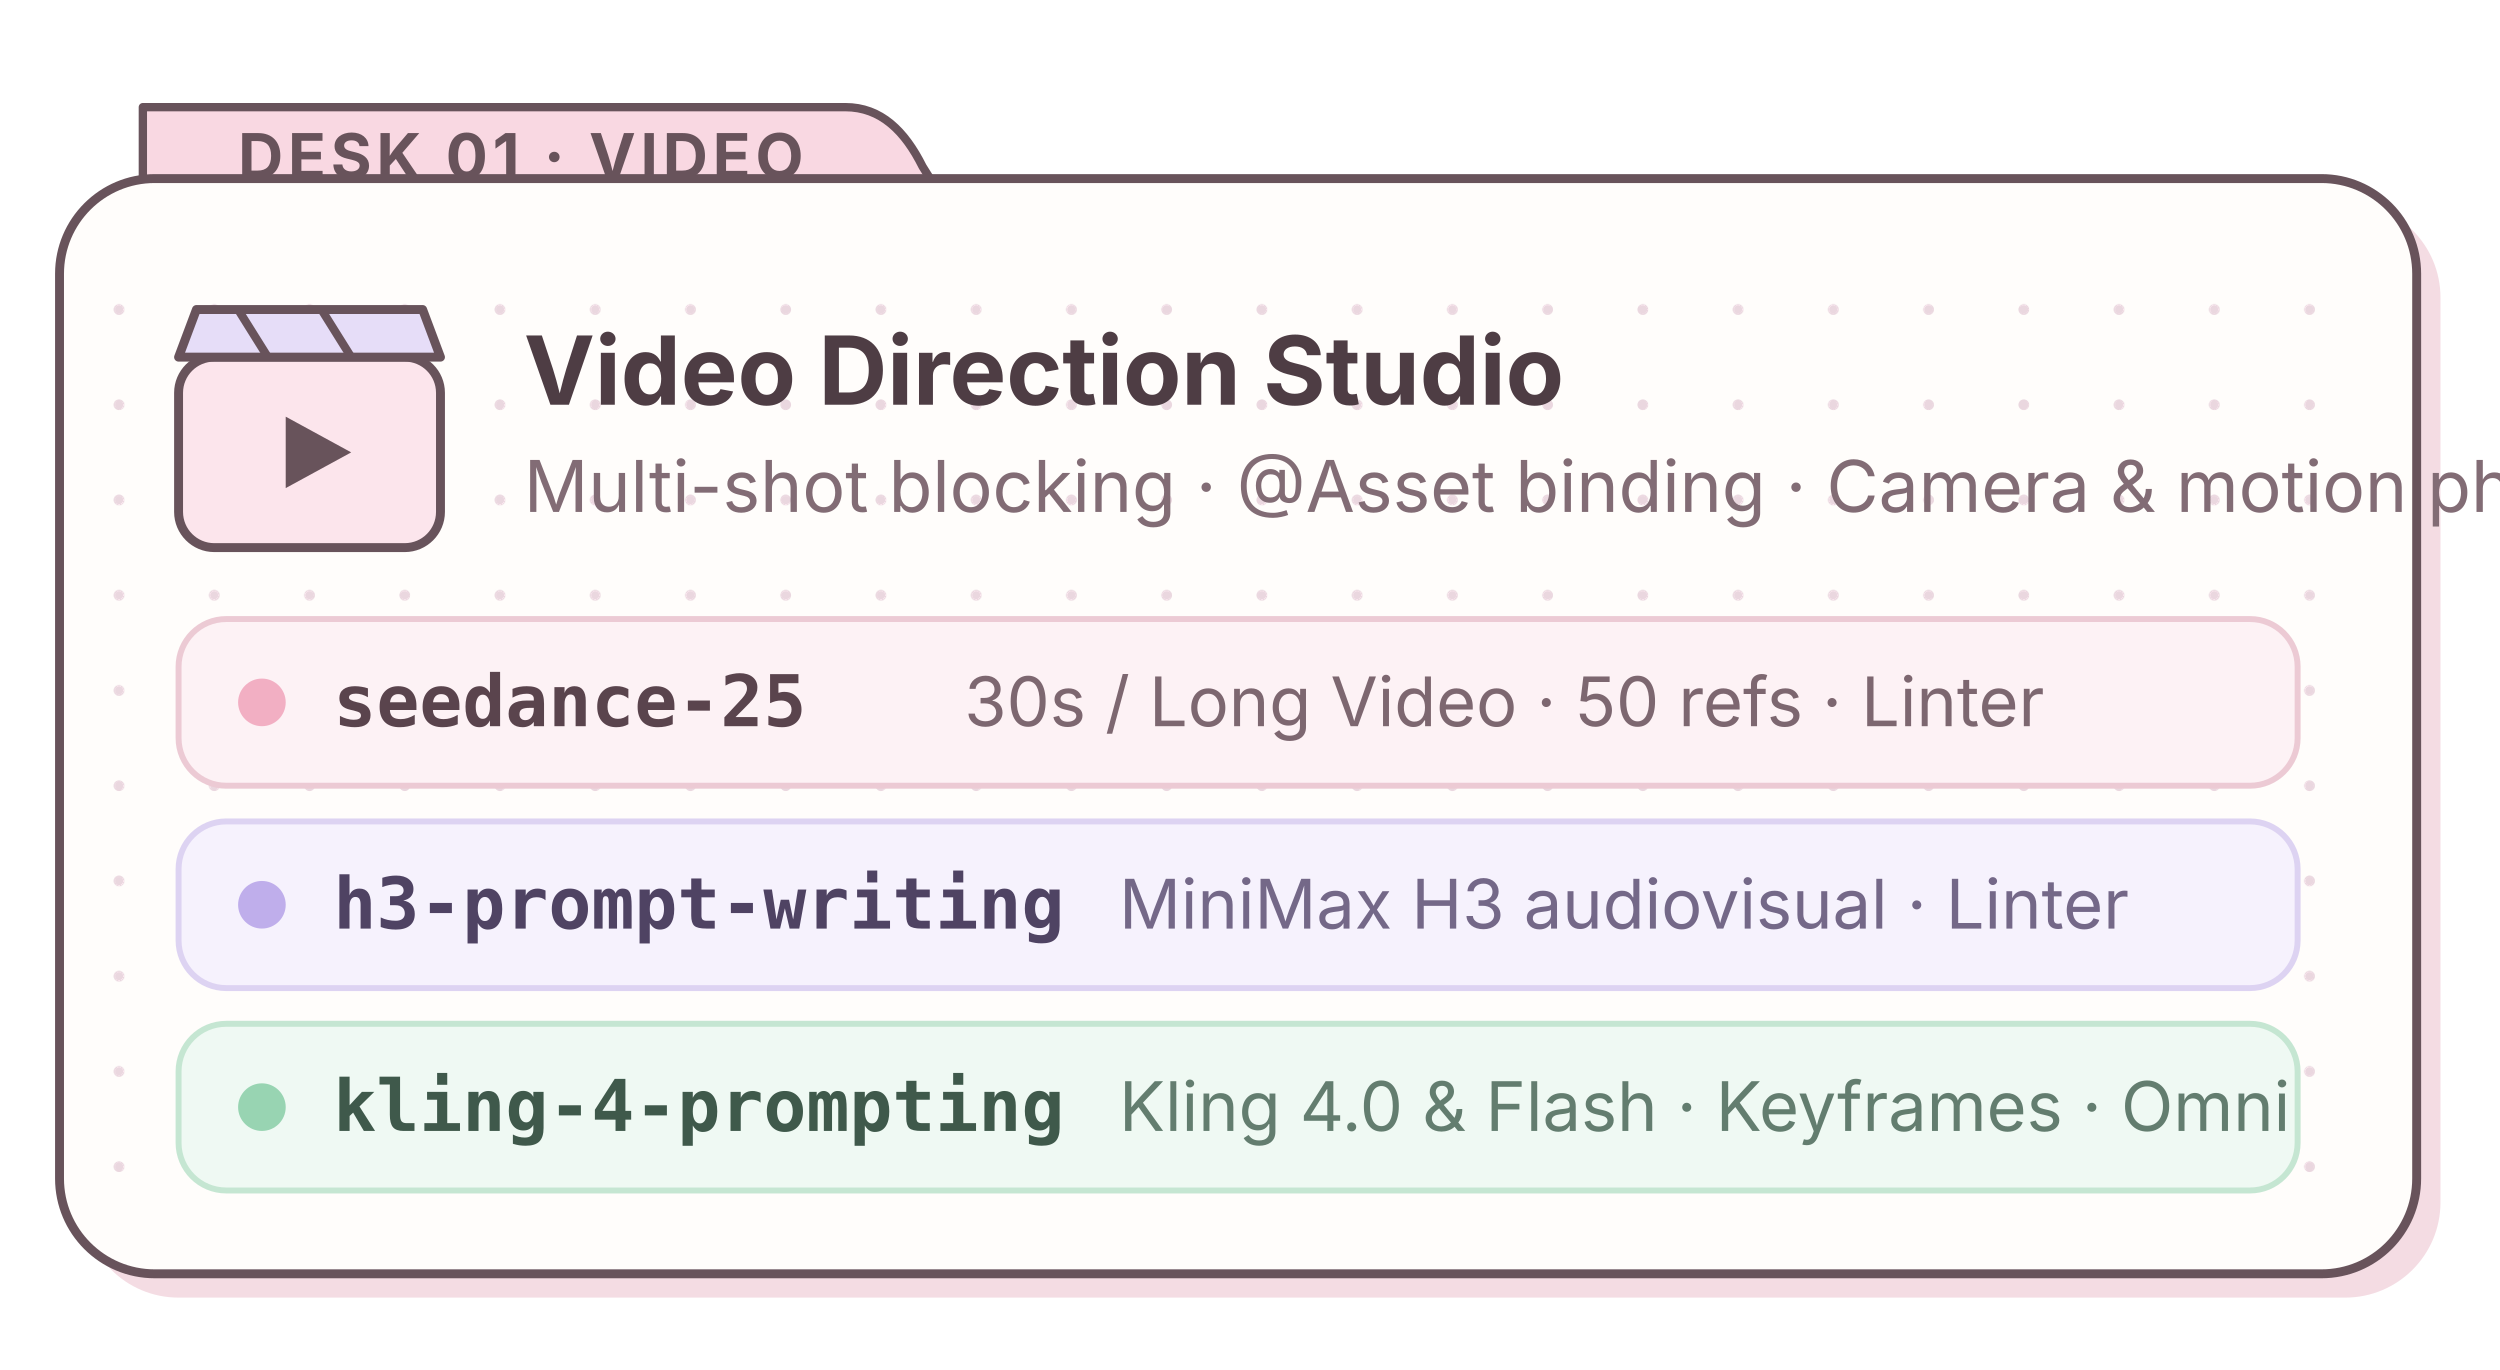
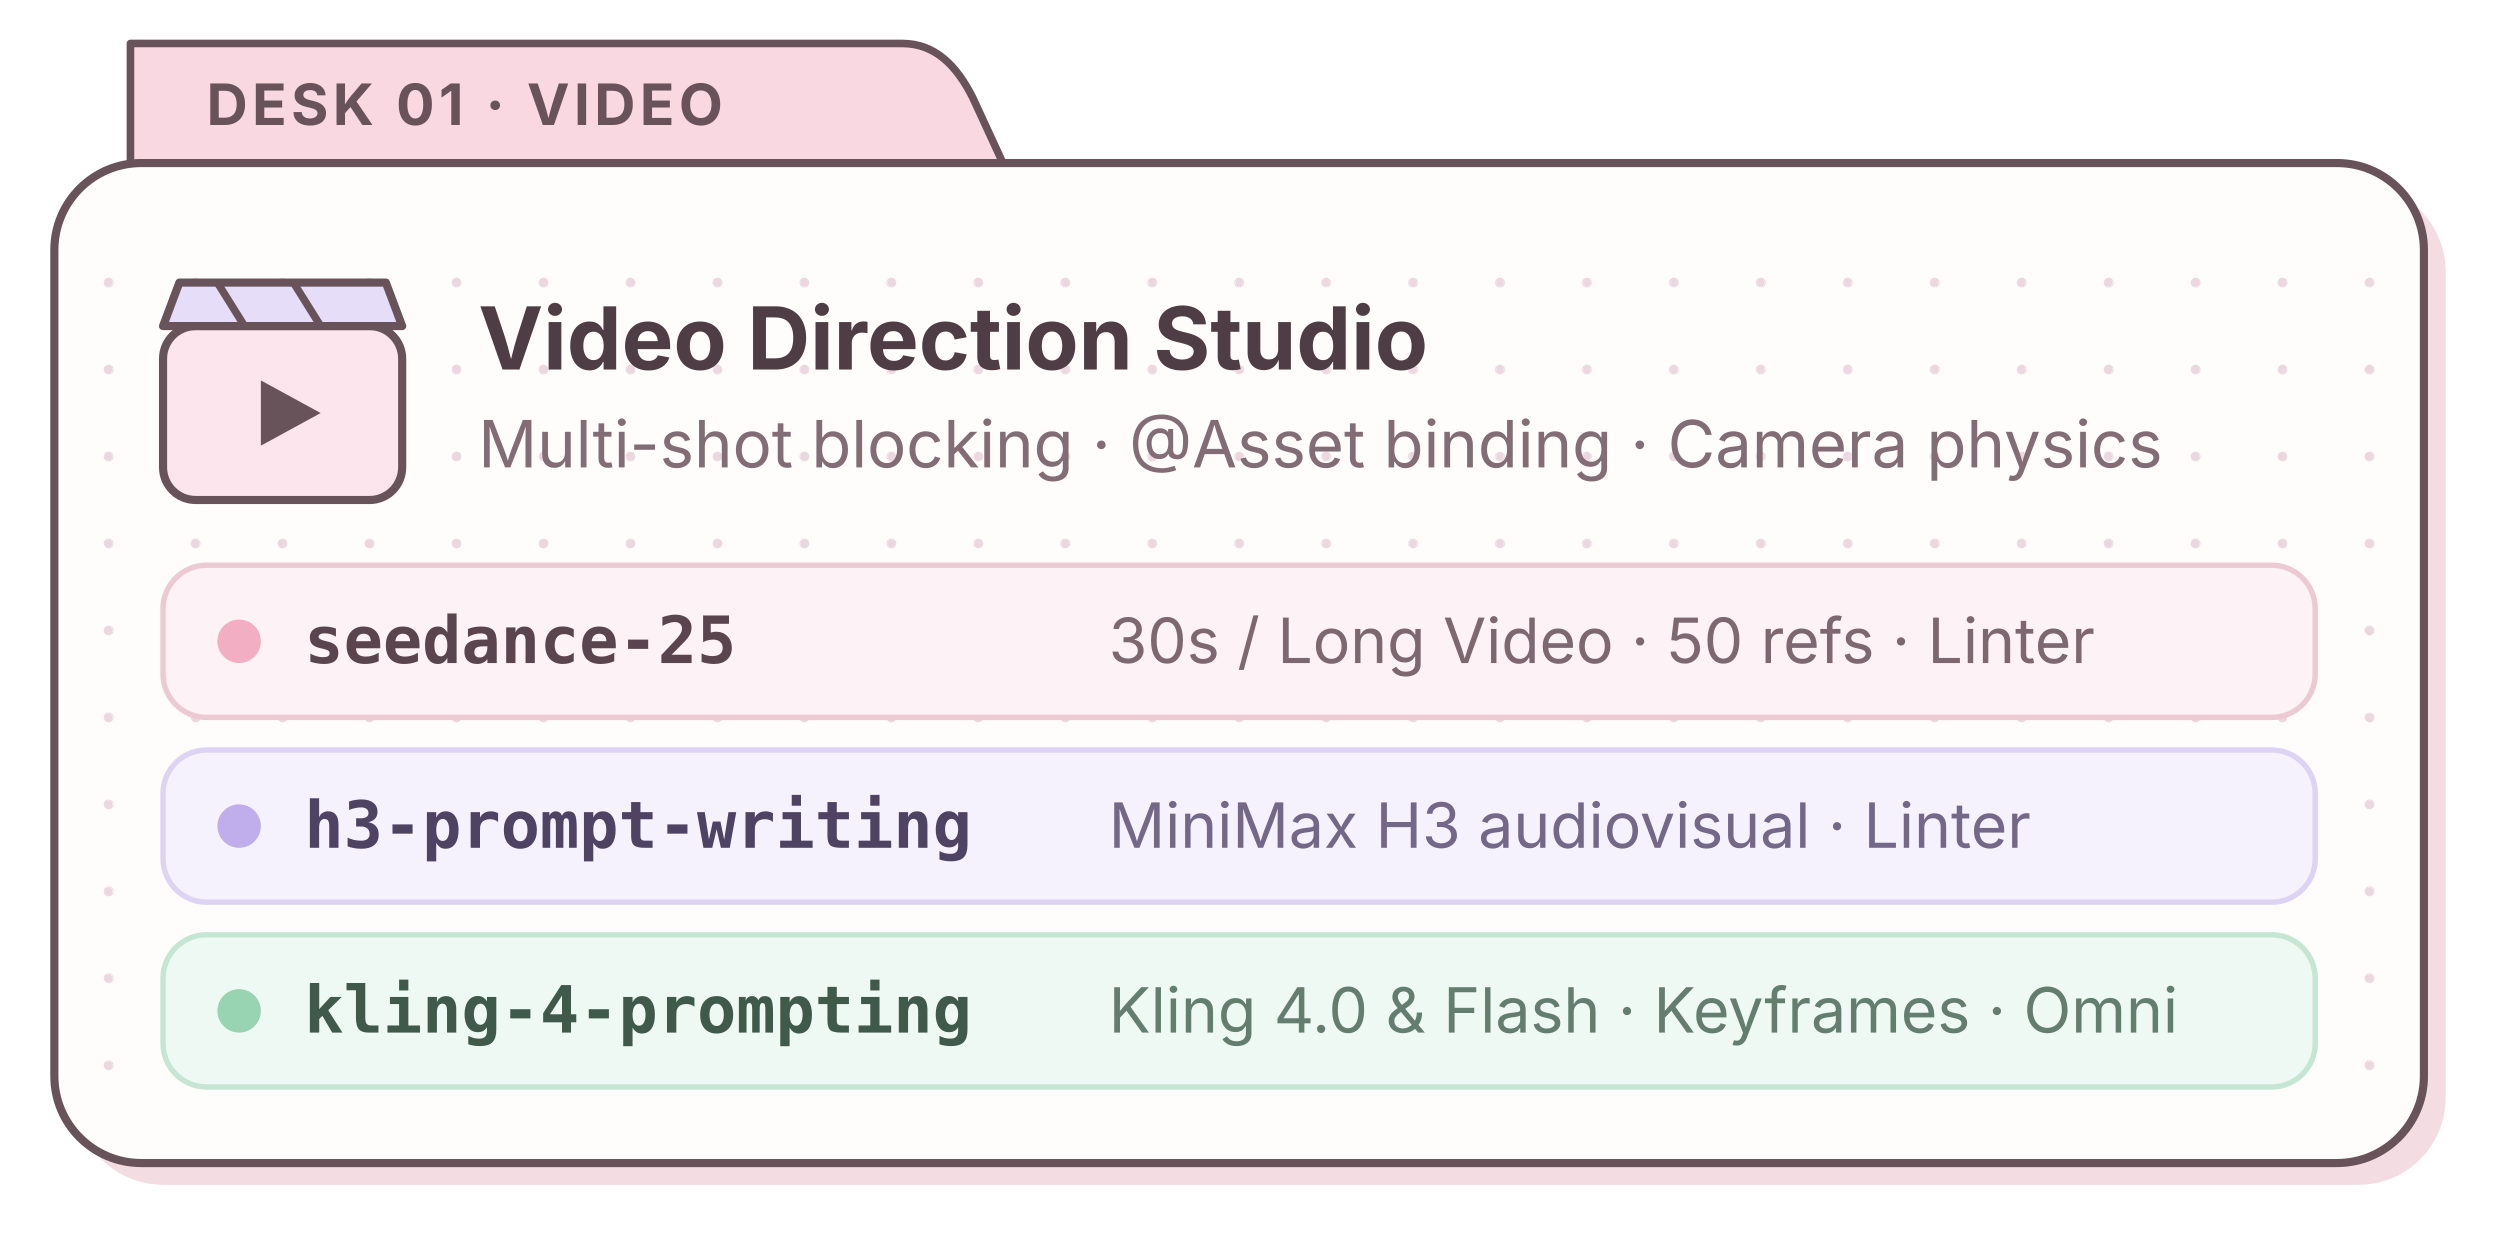
- <svg xmlns="http://www.w3.org/2000/svg" viewBox="0 0 420 230" width="420" height="230">
+ <svg xmlns="http://www.w3.org/2000/svg" viewBox="0 0 460 230" width="460" height="230">
  <defs>
    <pattern id="dotGridV" width="16" height="16" patternUnits="userSpaceOnUse">
      <circle cx="4" cy="4" r="0.9" fill="#EAD7DF" />
    </pattern>
  </defs>
-   <path d="M24 18 L142 18 C148 18 152 22 155 28 L160 36 L24 36 Z" fill="#F9D8E2" stroke="#68535B" stroke-width="1.4" stroke-linejoin="round" />
-   <text x="40" y="30" font-family="-apple-system, BlinkMacSystemFont, 'Segoe UI', 'Hiragino Sans', sans-serif" font-size="10.5" font-weight="700" fill="#68535B" letter-spacing="0.8">DESK 01 · VIDEO</text>
-   <rect x="14" y="34" width="396" height="184" rx="16" fill="#F4DCE3" />
-   <rect x="10" y="30" width="396" height="184" rx="16" fill="#FFFDFB" stroke="#68535B" stroke-width="1.5" />
-   <rect x="18" y="38" width="380" height="168" rx="12" fill="url(#dotGridV)" />
+   <path d="M24 8 L166 8 C172 8 176 12 179 18 L185 31 L24 31 Z" fill="#F9D8E2" stroke="#68535B" stroke-width="1.4" stroke-linejoin="round" />
+   <text x="38" y="23" font-family="-apple-system, BlinkMacSystemFont, 'Segoe UI', 'Hiragino Sans', sans-serif" font-size="10.5" font-weight="700" fill="#68535B" letter-spacing="0.8">DESK 01 · VIDEO</text>
+   <rect x="14" y="34" width="436" height="184" rx="16" fill="#F4DCE3" />
+   <rect x="10" y="30" width="436" height="184" rx="16" fill="#FFFDFB" stroke="#68535B" stroke-width="1.5" />
+   <rect x="18" y="38" width="420" height="168" rx="12" fill="url(#dotGridV)" />
  <g transform="translate(30, 50)">
    <rect x="0" y="10" width="44" height="32" rx="6" fill="#FCE5EC" stroke="#68535B" stroke-width="1.5" />
    <path d="M0 10 L44 10 L41 2 L3 2 Z" fill="#E6DDF8" stroke="#68535B" stroke-width="1.5" stroke-linejoin="round" />
    <line x1="10" y1="2" x2="15" y2="10" stroke="#68535B" stroke-width="1.4" />
    <line x1="24" y1="2" x2="29" y2="10" stroke="#68535B" stroke-width="1.4" />
    <path d="M18 20 L18 32 L29 26 Z" fill="#68535B" />
  </g>
  <text x="88" y="68" font-family="-apple-system, BlinkMacSystemFont, 'Segoe UI', 'Hiragino Sans', sans-serif" font-size="16" font-weight="700" fill="#4E3D44">Video Direction Studio</text>
-   <text x="88" y="86" font-family="-apple-system, BlinkMacSystemFont, 'Segoe UI', 'Hiragino Sans', sans-serif" font-size="12" fill="#826C75">Multi-shot blocking · @Asset binding · Camera &amp; motion physics</text>
+   <text x="88" y="86" font-family="-apple-system, BlinkMacSystemFont, 'Segoe UI', 'Hiragino Sans', sans-serif" font-size="12" fill="#826C75">Multi-shot blocking · @Asset binding · Camera physics</text>
  <g transform="translate(30, 104)">
-     <rect x="0" y="0" width="356" height="28" rx="8" fill="#FDF2F5" stroke="#ECCAD4" stroke-width="1" />
+     <rect x="0" y="0" width="396" height="28" rx="8" fill="#FDF2F5" stroke="#ECCAD4" stroke-width="1" />
    <circle cx="14" cy="14" r="4" fill="#F2AFC3" />
    <text x="26" y="18" font-family="ui-monospace, SFMono-Regular, Menlo, monospace" font-size="12" font-weight="600" fill="#5A444D">seedance-25</text>
-     <text x="132" y="18" font-family="-apple-system, BlinkMacSystemFont, 'Segoe UI', sans-serif" font-size="11.5" fill="#7D6770">30s / Long Video · 50 refs · Linter</text>
+     <text x="174" y="18" font-family="-apple-system, BlinkMacSystemFont, 'Segoe UI', sans-serif" font-size="11.5" fill="#7D6770">30s / Long Video · 50 refs · Linter</text>
  </g>
  <g transform="translate(30, 138)">
-     <rect x="0" y="0" width="356" height="28" rx="8" fill="#F6F2FD" stroke="#DDD3F2" stroke-width="1" />
+     <rect x="0" y="0" width="396" height="28" rx="8" fill="#F6F2FD" stroke="#DDD3F2" stroke-width="1" />
    <circle cx="14" cy="14" r="4" fill="#BFAEEB" />
    <text x="26" y="18" font-family="ui-monospace, SFMono-Regular, Menlo, monospace" font-size="12" font-weight="600" fill="#4F4363">h3-prompt-writing</text>
-     <text x="158" y="18" font-family="-apple-system, BlinkMacSystemFont, 'Segoe UI', sans-serif" font-size="11.5" fill="#746888">MiniMax H3 audiovisual · Linter</text>
+     <text x="174" y="18" font-family="-apple-system, BlinkMacSystemFont, 'Segoe UI', sans-serif" font-size="11.5" fill="#746888">MiniMax H3 audiovisual · Linter</text>
  </g>
  <g transform="translate(30, 172)">
-     <rect x="0" y="0" width="356" height="28" rx="8" fill="#EFF9F3" stroke="#C5E6D2" stroke-width="1" />
+     <rect x="0" y="0" width="396" height="28" rx="8" fill="#EFF9F3" stroke="#C5E6D2" stroke-width="1" />
    <circle cx="14" cy="14" r="4" fill="#98D4B2" />
    <text x="26" y="18" font-family="ui-monospace, SFMono-Regular, Menlo, monospace" font-size="12" font-weight="600" fill="#3F594B">kling-4-prompting</text>
-     <text x="158" y="18" font-family="-apple-system, BlinkMacSystemFont, 'Segoe UI', sans-serif" font-size="11.5" fill="#637D6F">Kling 4.0 &amp; Flash · Keyframes · Omni</text>
+     <text x="174" y="18" font-family="-apple-system, BlinkMacSystemFont, 'Segoe UI', sans-serif" font-size="11.5" fill="#637D6F">Kling 4.0 &amp; Flash · Keyframes · Omni</text>
  </g>
</svg>
